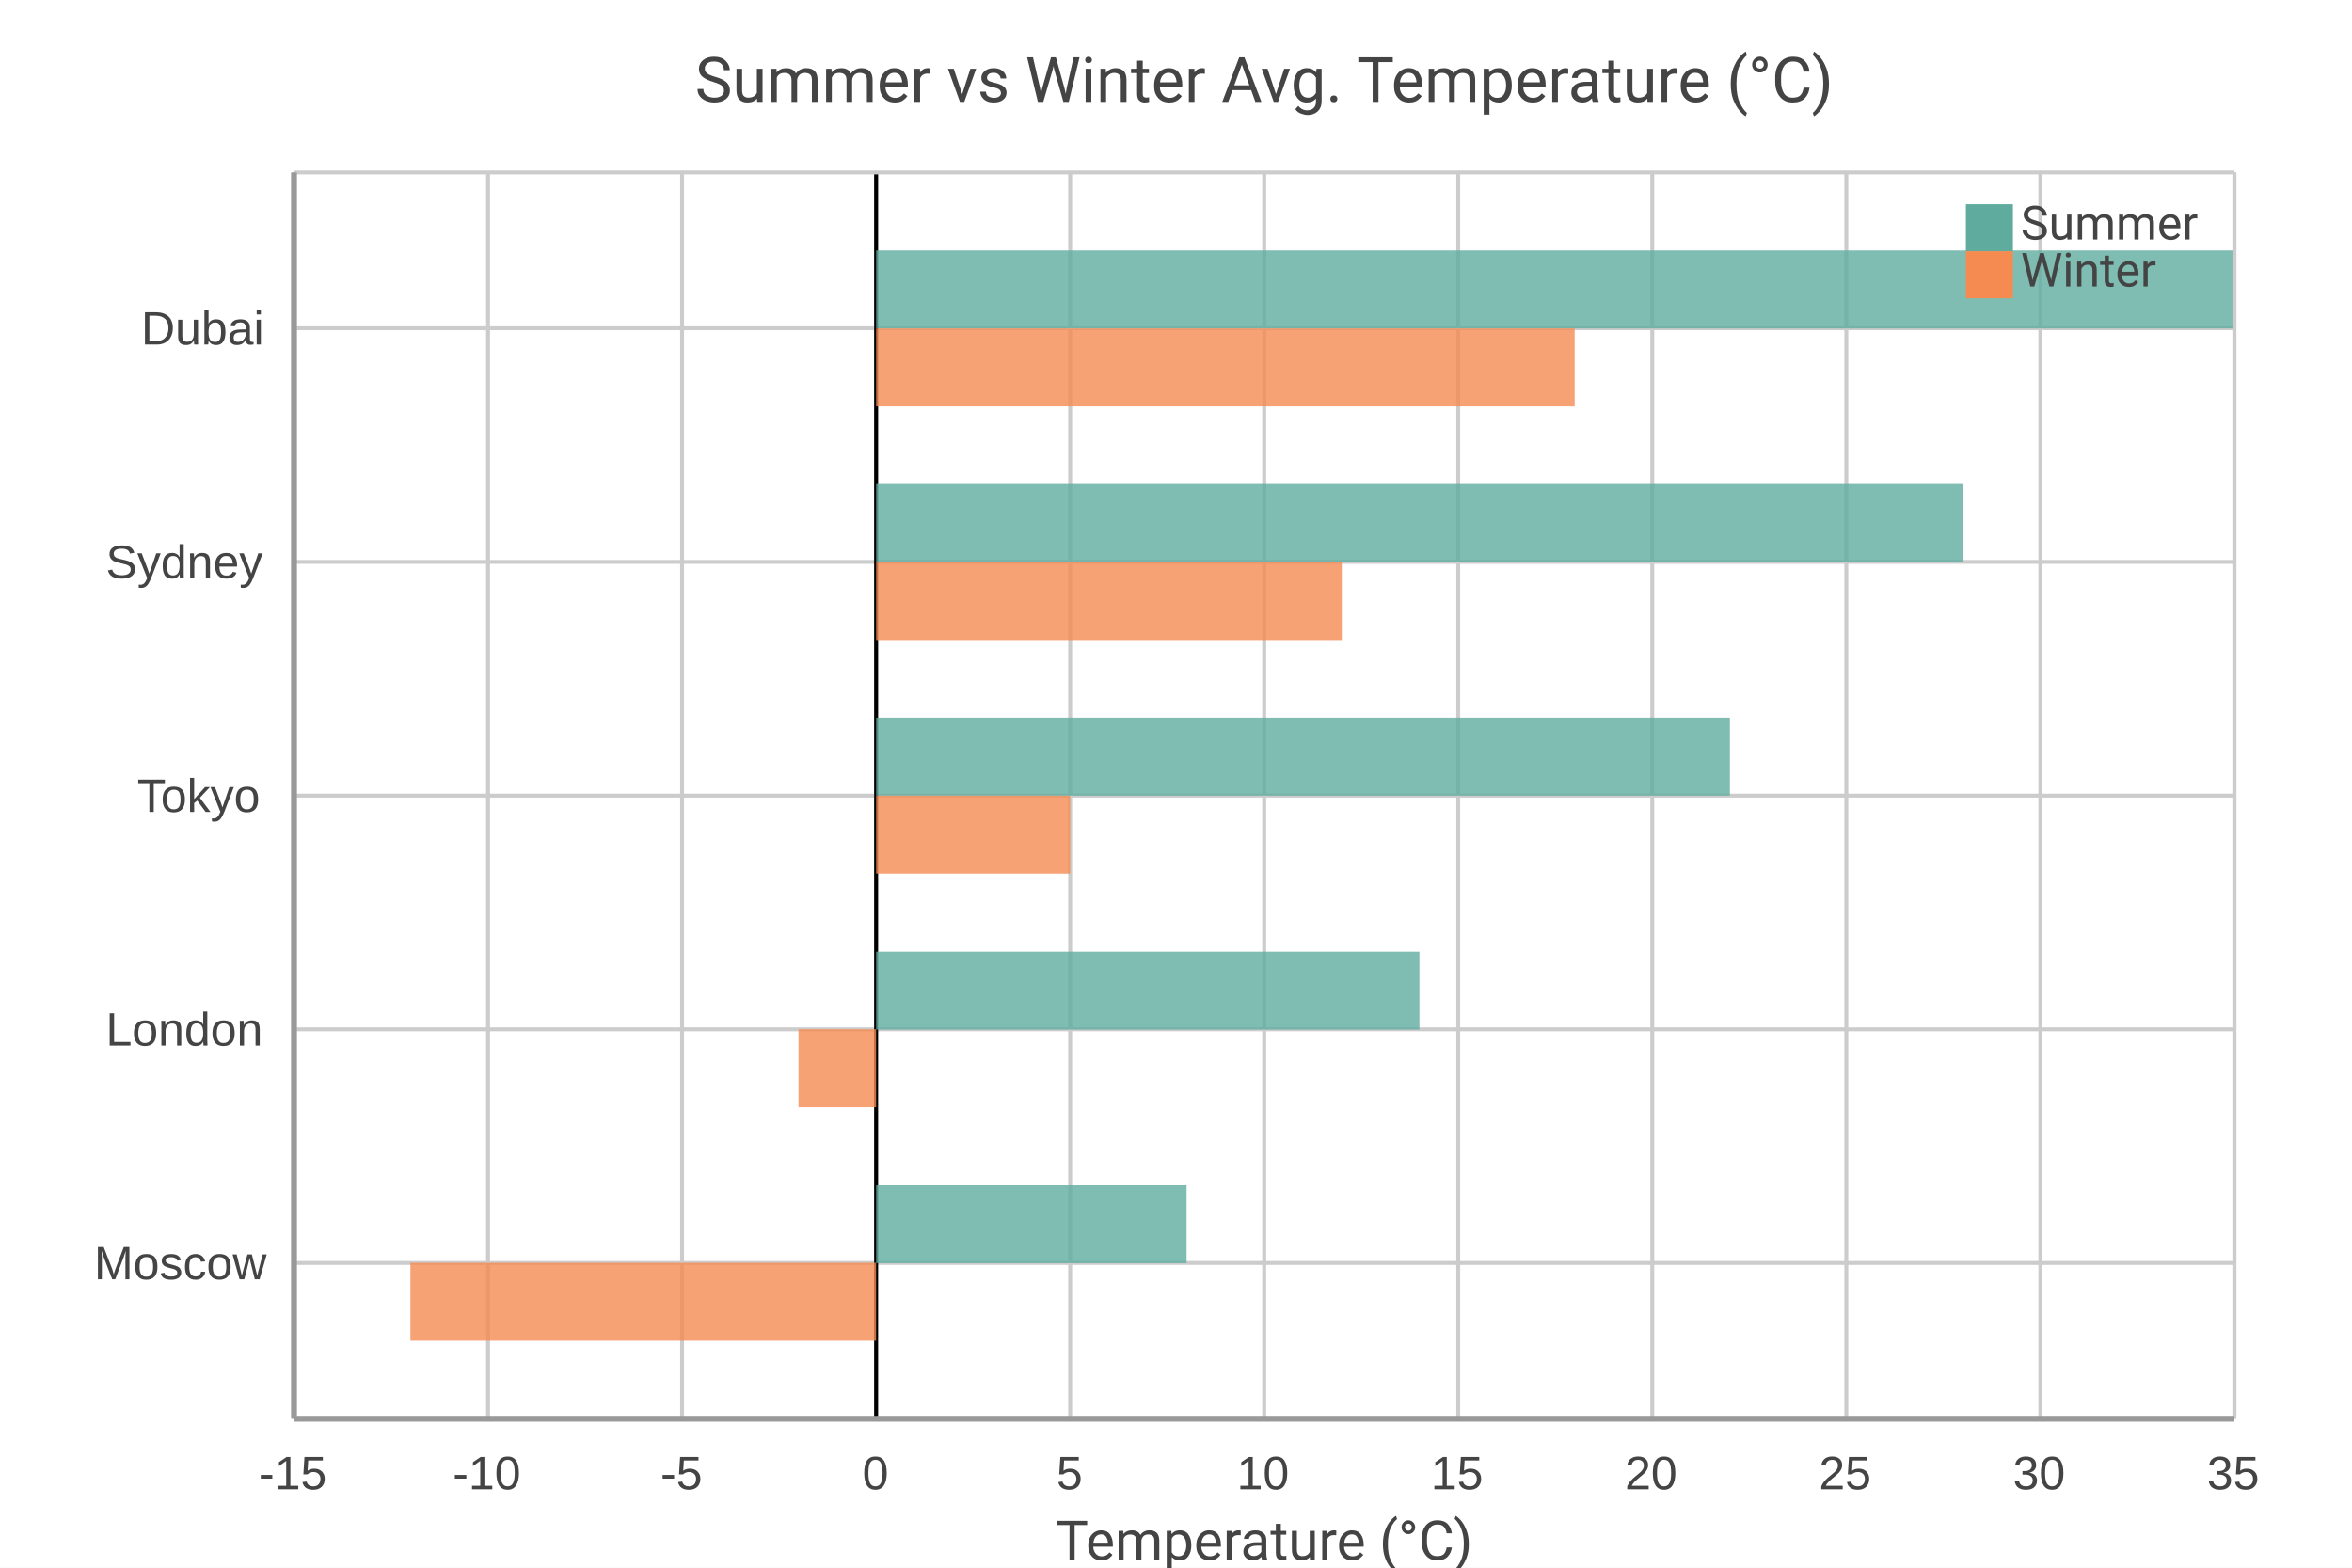
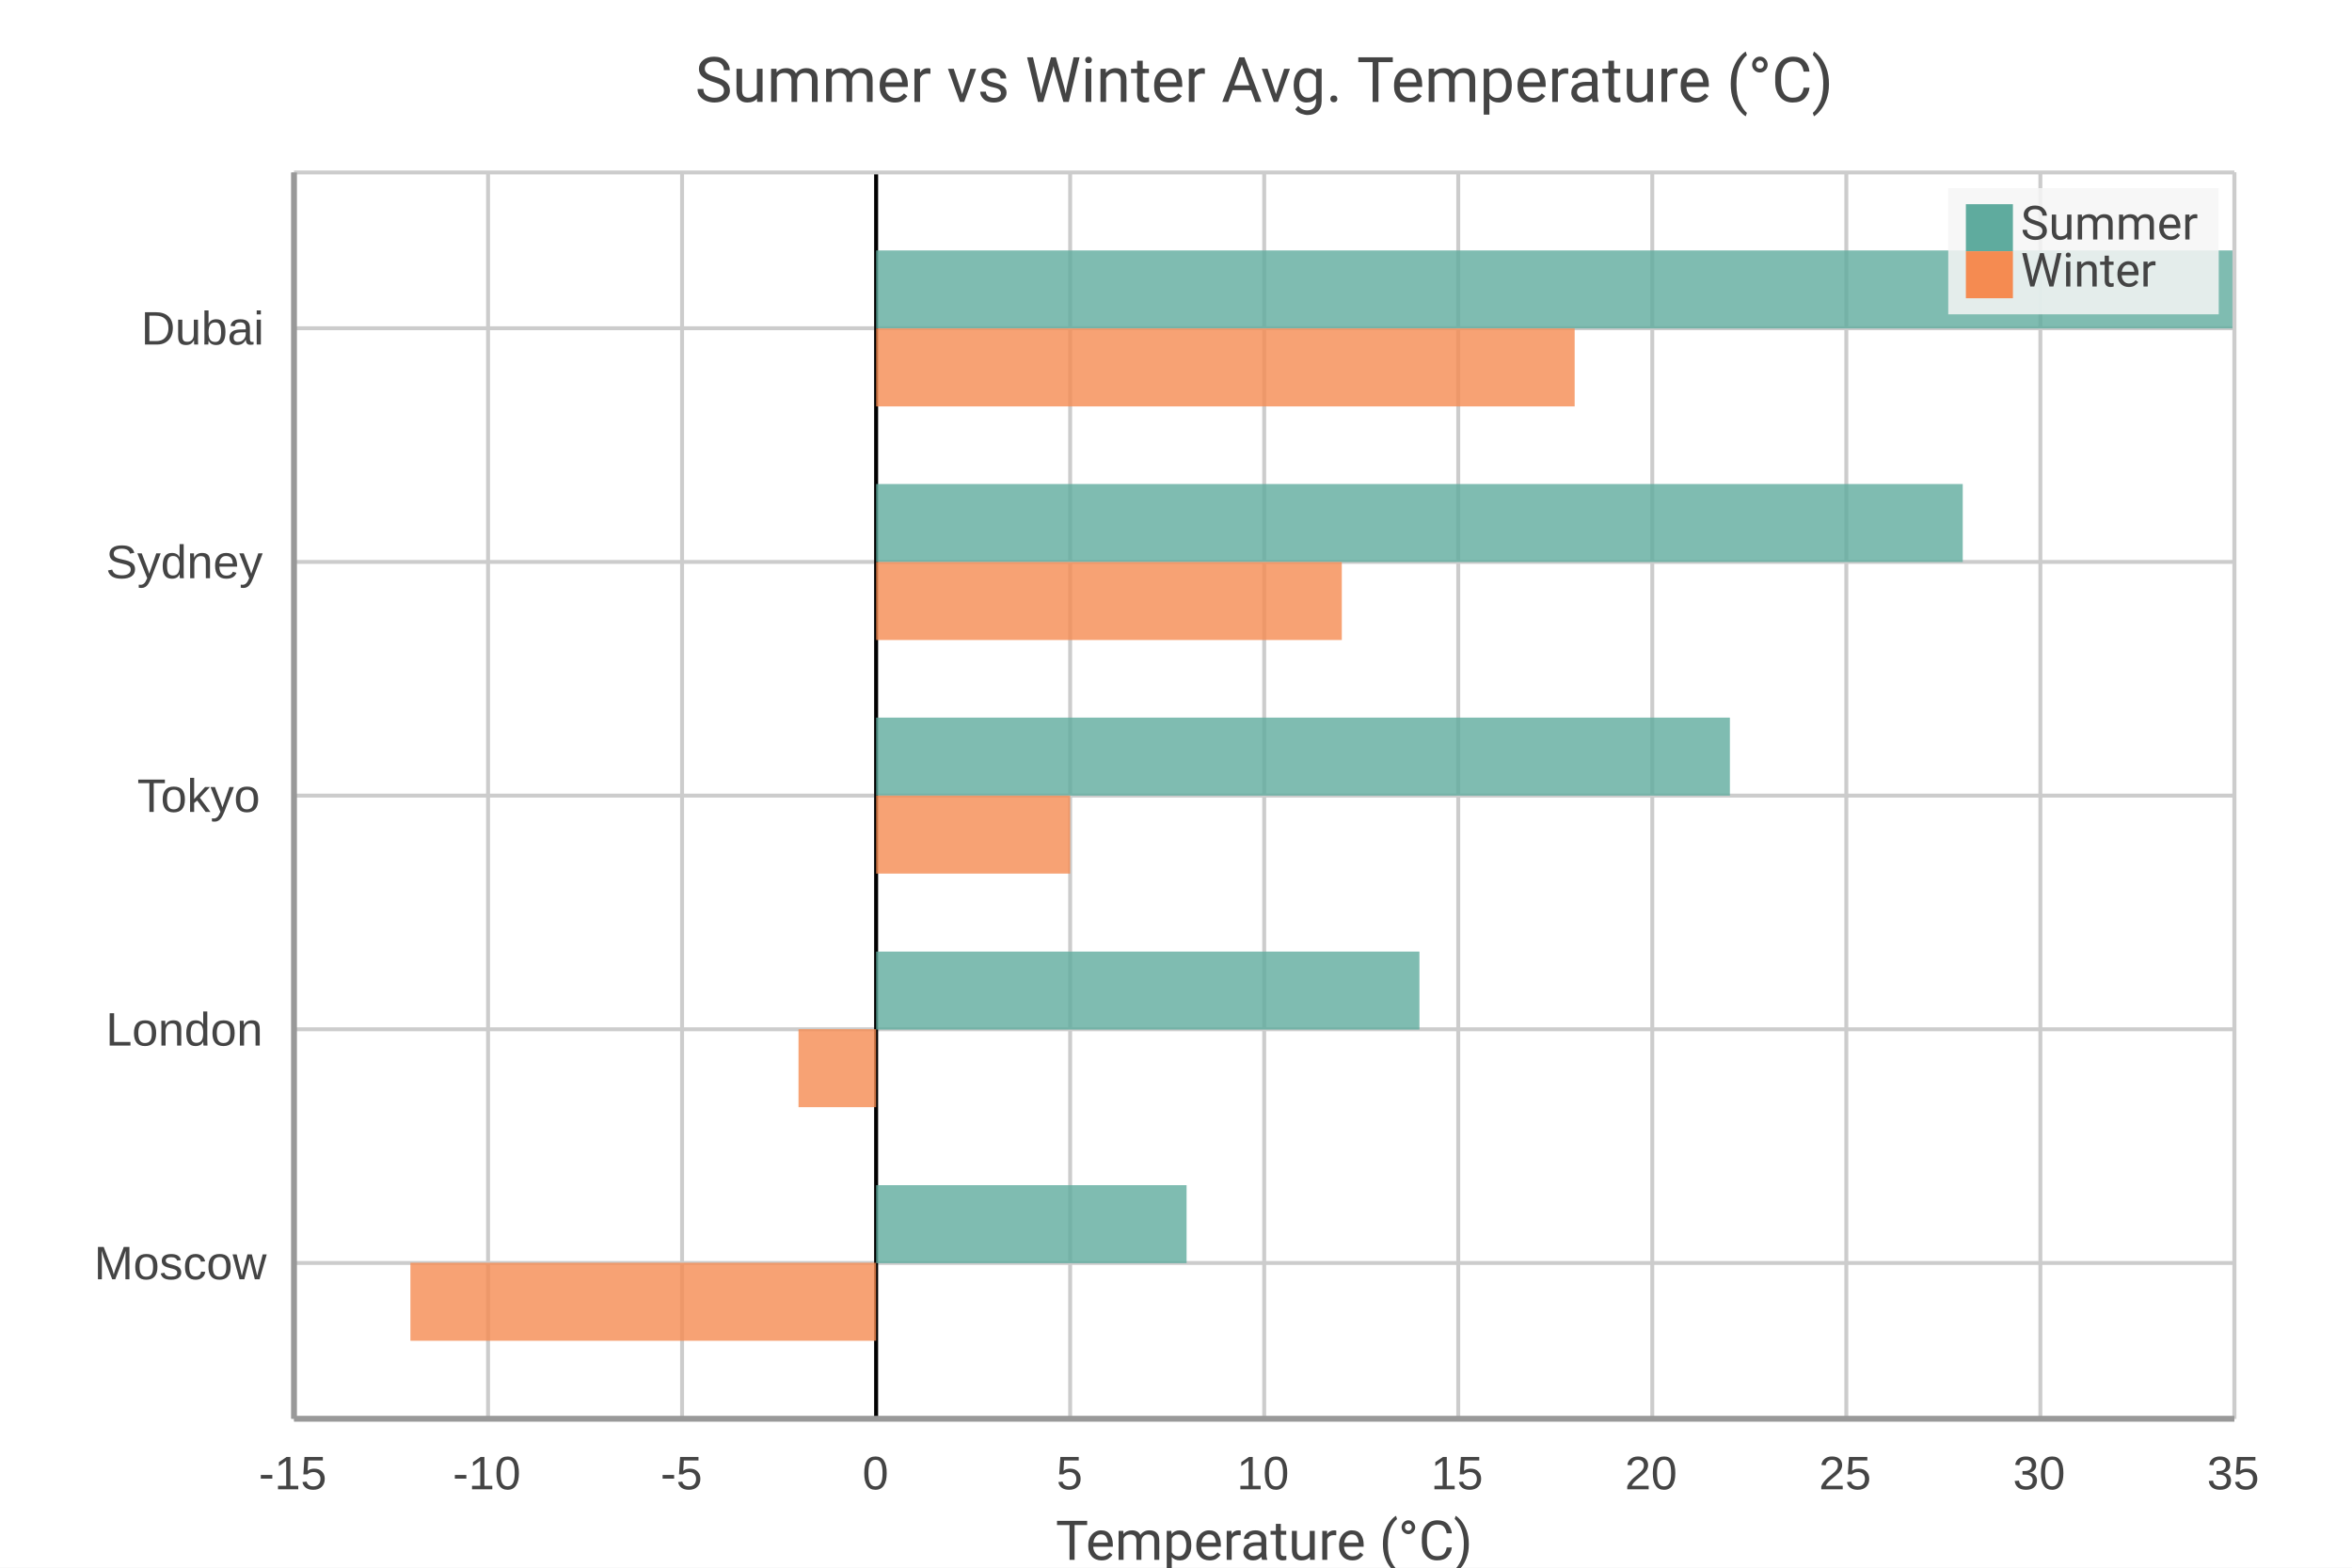
<svg xmlns="http://www.w3.org/2000/svg" width="600" height="400" viewBox="0 0 600 400">
  <path fill="#FFFFFF" d="M0 0 h600 v400 h-600 v-400Z" />
  <text transform="translate(0, 16.0)" fill="#444444" font-family="Roboto" font-weight="normal" font-size="16" text-anchor="middle" x="322.5" y="10.0">Summer vs Winter Avg. Temperature (°C)</text>
  <defs>
    <clipPath id="plot-clip">
      <rect x="0" y="0" width="495.0" height="318.0" />
    </clipPath>
  </defs>
  <g>
    <path stroke="#CCCCCC" stroke-dasharray="None" d="M0 39.75 h495.0 M0 99.375 h495.0 M0 159.0 h495.0 M0 218.625 h495.0 M0 278.25 h495.0" transform="translate(75.0, 44.0)" />
    <g font-size="12" font-family="Arial" fill="#444444" transform="translate(69.0, 44.0)">
      <text x="0" y="39.75" dominant-baseline="central" transform="translate(-33, 0)">Dubai</text>
      <text x="0" y="99.375" dominant-baseline="central" transform="translate(-42, 0)">Sydney</text>
      <text x="0" y="159.0" dominant-baseline="central" transform="translate(-34, 0)">Tokyo</text>
      <text x="0" y="218.625" dominant-baseline="central" transform="translate(-42, 0)">London</text>
      <text x="0" y="278.25" dominant-baseline="central" transform="translate(-45, 0)">Moscow</text>
    </g>
  </g>
  <g>
    <path stroke="#CCCCCC" stroke-dasharray="None" d="M495.0 0 v318.0 M445.5 0 v318.0 M396.0 0 v318.0 M346.5 0 v318.0 M297.0 0 v318.0 M247.5 0 v318.0 M198.0 0 v318.0 M148.5 0 v318.0 M99.0 0 v318.0 M49.5 0 v318.0 M0.0 0 v318.0" transform="translate(75.0, 44.0)" />
    <g font-size="12" font-family="Arial" fill="#444444" transform="translate(75.0, 62.0)">
      <text x="495.0" y="318.0" transform="translate(-7.0, 0)">35</text>
      <text x="445.5" y="318.0" transform="translate(-7.0, 0)">30</text>
      <text x="396.0" y="318.0" transform="translate(-7.0, 0)">25</text>
      <text x="346.5" y="318.0" transform="translate(-7.0, 0)">20</text>
      <text x="297.0" y="318.0" transform="translate(-7.0, 0)">15</text>
      <text x="247.5" y="318.0" transform="translate(-7.0, 0)">10</text>
      <text x="198.0" y="318.0" transform="translate(-3.5, 0)">5</text>
      <text x="148.5" y="318.0" transform="translate(-3.5, 0)">0</text>
      <text x="99.0" y="318.0" transform="translate(-5.5, 0)">-5</text>
      <text x="49.5" y="318.0" transform="translate(-9.0, 0)">-10</text>
      <text x="0.0" y="318.0" transform="translate(-9.0, 0)">-15</text>
    </g>
  </g>
  <path transform="translate(75.0, 44.0)" d="M148.5 0 v318.0z" stroke="black" />
  <g>
    <g opacity="0.8" transform="translate(75.0, 44.0)">
      <path d="M148.5 19.9 h346.5 v19.9 h-346.5 v-19.9Z M148.5 79.5 h277.2 v19.9 h-277.2 v-19.9Z M148.5 139.1 h217.8 v19.9 h-217.8 v-19.9Z M148.5 198.8 h138.6 v19.9 h-138.6 v-19.9Z M148.5 258.4 h79.2 v19.9 h-79.2 v-19.9Z" fill="#5fab9e" />
      <path d="M148.5 39.8 h178.2 v19.9 h-178.2 v-19.9Z M148.5 99.4 h118.8 v19.9 h-118.8 v-19.9Z M148.5 159.0 h49.5 v19.9 h-49.5 v-19.9Z M128.7 218.6 h19.8 v19.9 h-19.8 v-19.9Z M29.7 278.2 h118.8 v19.9 h-118.8 v-19.9Z" fill="#f58b51" />
    </g>
    <path stroke="#CCCCCC" stroke-dasharray="None" d="M0 318.0 h495.0" transform="translate(75.0, 44.0)" />
    <path stroke="#CCCCCC" stroke-dasharray="None" d="M0 0 h495.0" transform="translate(75.0, 44.0)" />
    <path stroke="#CCCCCC" stroke-dasharray="None" d="M0 0 v318.0" transform="translate(75.0, 44.0)" />
    <path stroke="#CCCCCC" stroke-dasharray="None" d="M495.0 0 v318.0" transform="translate(75.0, 44.0)" />
  </g>
  <g>
-     <rect transform="translate(-4.5, -2.1)" x="501.5" y="50.1" width="69.0" height="32.2" fill="none" stroke="none" />
+     <rect transform="translate(-4.5, -2.1)" x="501.5" y="50.1" width="69.0" height="32.2" fill="#f5f5f5" fill-opacity="0.85" stroke="none" />
    <g>
      <rect y="52.1" x="501.5" width="12" height="12" fill="#5fab9e" />
      <text y="61.1" x="515.5" font-size="12" font-family="Roboto" fill="#444444">Summer</text>
    </g>
    <g>
      <rect y="64.1" x="501.5" width="12" height="12" fill="#f58b51" />
      <text y="73.1" x="515.5" font-size="12" font-family="Roboto" fill="#444444">Winter</text>
    </g>
  </g>
  <path d="M75.0 44.0 v318.0 M75.0 362.0 h495.0" stroke="#999" stroke-width="1.5" fill="none" />
  <text x="322.5" y="398" fill="#444444" font-size="14" font-family="Roboto" text-anchor="middle">Temperature (°C)</text>
</svg>
